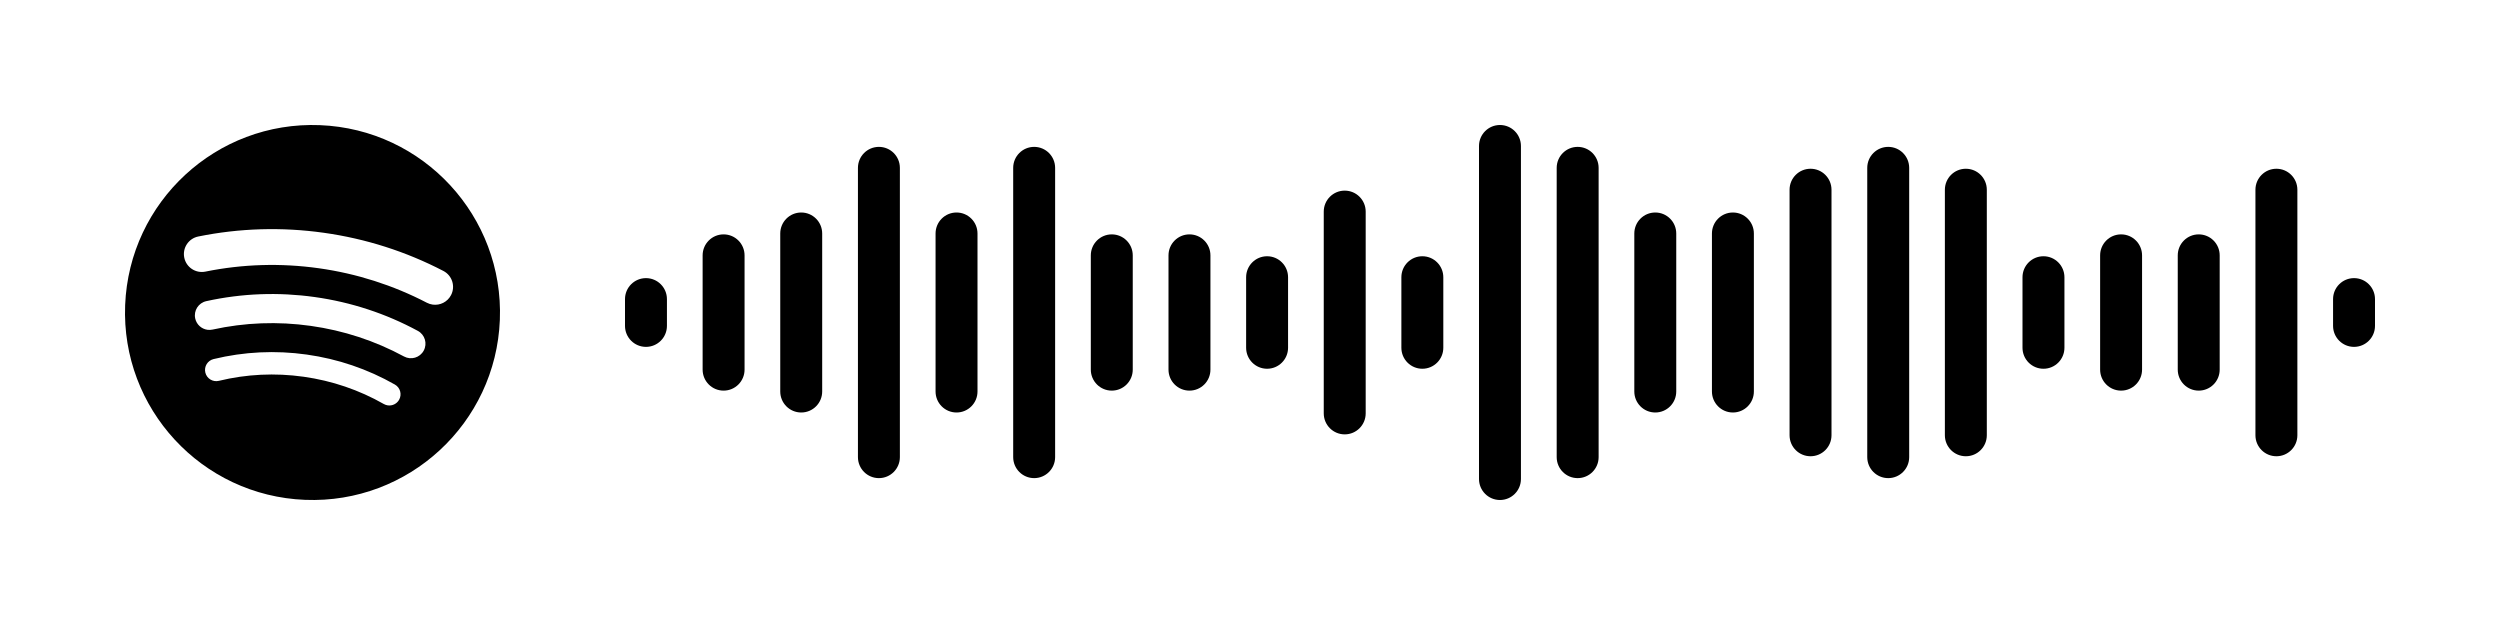
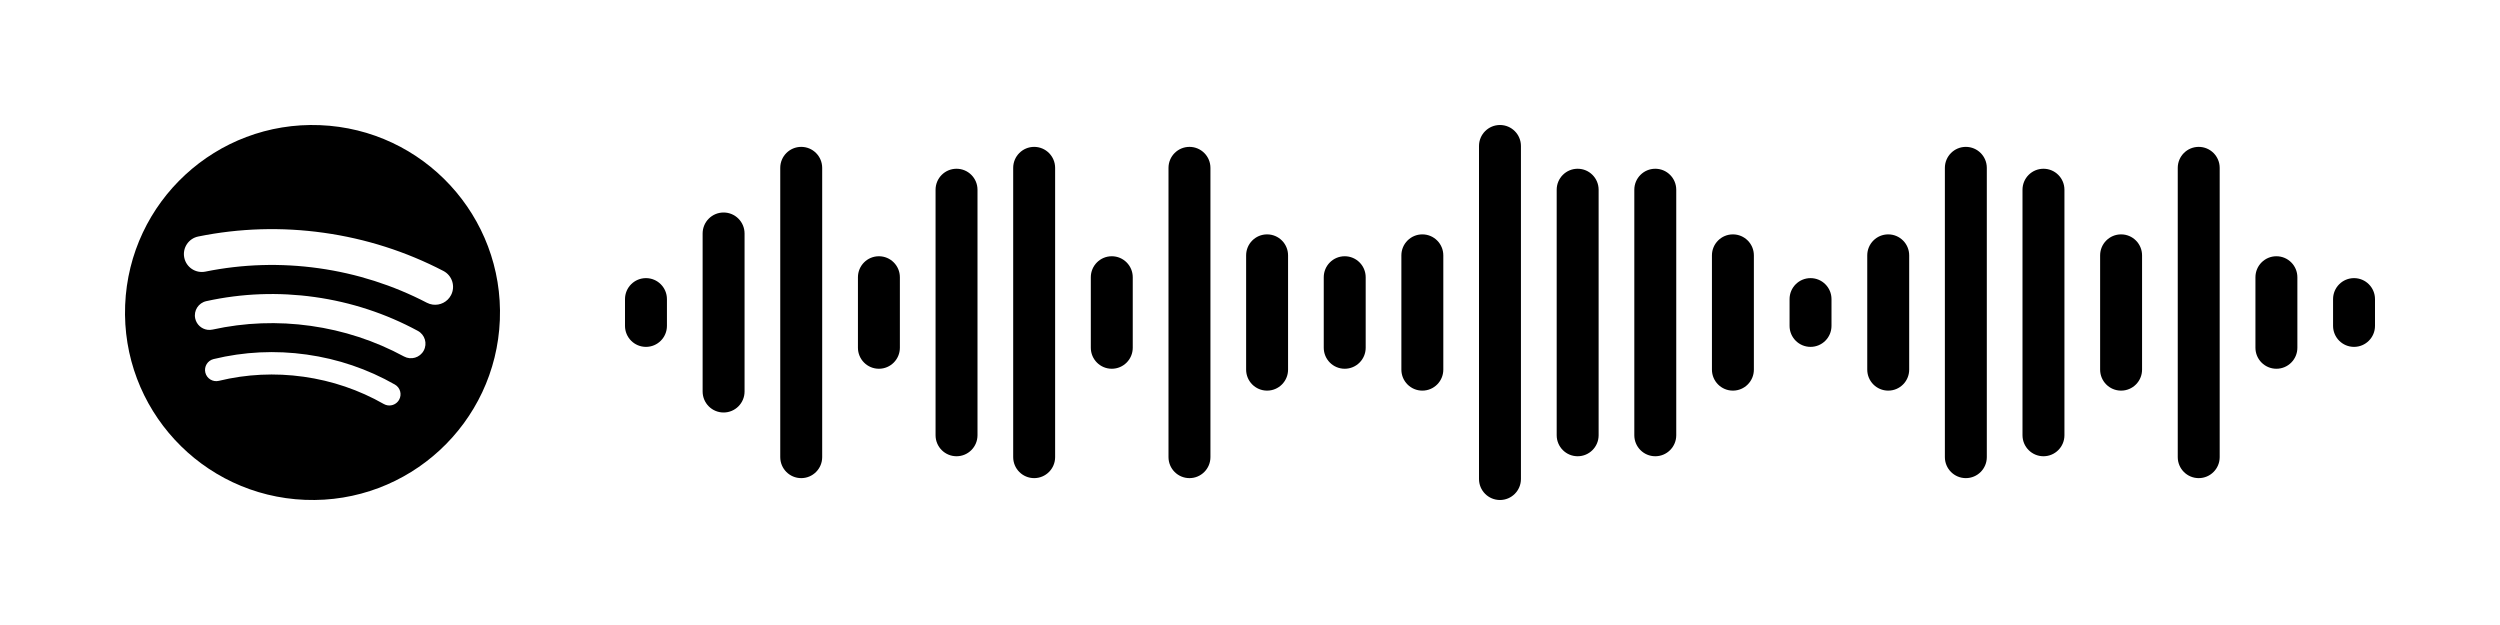
<svg xmlns="http://www.w3.org/2000/svg" width="640" height="160" viewBox="0 0 400 100">
  <rect x="0" y="0" width="400" height="100" fill="#ffffff" />
  <rect x="100.00" y="44.50" width="6.71" height="11.00" rx="3.36" ry="3.36" fill="#000000" />
-   <rect x="112.42" y="37.50" width="6.71" height="25.00" rx="3.36" ry="3.36" fill="#000000" />
-   <rect x="124.84" y="34.00" width="6.71" height="32.00" rx="3.36" ry="3.36" fill="#000000" />
-   <rect x="137.27" y="23.50" width="6.71" height="53.00" rx="3.36" ry="3.36" fill="#000000" />
-   <rect x="149.69" y="34.00" width="6.71" height="32.00" rx="3.36" ry="3.36" fill="#000000" />
+   <rect x="112.42" y="34.00" width="6.71" height="32.00" rx="3.36" ry="3.36" fill="#000000" />
+   <rect x="124.84" y="23.50" width="6.71" height="53.00" rx="3.36" ry="3.36" fill="#000000" />
+   <rect x="137.27" y="41.00" width="6.71" height="18.00" rx="3.36" ry="3.36" fill="#000000" />
+   <rect x="149.69" y="27.00" width="6.71" height="46.00" rx="3.36" ry="3.36" fill="#000000" />
  <rect x="162.11" y="23.50" width="6.71" height="53.00" rx="3.36" ry="3.36" fill="#000000" />
-   <rect x="174.53" y="37.50" width="6.71" height="25.00" rx="3.36" ry="3.36" fill="#000000" />
-   <rect x="186.96" y="37.50" width="6.71" height="25.00" rx="3.36" ry="3.36" fill="#000000" />
-   <rect x="199.38" y="41.00" width="6.71" height="18.00" rx="3.36" ry="3.36" fill="#000000" />
-   <rect x="211.80" y="30.50" width="6.71" height="39.00" rx="3.36" ry="3.36" fill="#000000" />
-   <rect x="224.22" y="41.00" width="6.71" height="18.00" rx="3.36" ry="3.36" fill="#000000" />
+   <rect x="174.53" y="41.00" width="6.71" height="18.00" rx="3.36" ry="3.36" fill="#000000" />
+   <rect x="186.96" y="23.50" width="6.71" height="53.00" rx="3.36" ry="3.36" fill="#000000" />
+   <rect x="199.38" y="37.50" width="6.71" height="25.00" rx="3.36" ry="3.36" fill="#000000" />
+   <rect x="211.80" y="41.00" width="6.71" height="18.00" rx="3.36" ry="3.36" fill="#000000" />
+   <rect x="224.22" y="37.50" width="6.71" height="25.00" rx="3.36" ry="3.36" fill="#000000" />
  <rect x="236.64" y="20.00" width="6.71" height="60.00" rx="3.36" ry="3.36" fill="#000000" />
-   <rect x="249.07" y="23.50" width="6.71" height="53.00" rx="3.36" ry="3.36" fill="#000000" />
-   <rect x="261.49" y="34.00" width="6.71" height="32.00" rx="3.36" ry="3.36" fill="#000000" />
-   <rect x="273.91" y="34.00" width="6.71" height="32.00" rx="3.36" ry="3.36" fill="#000000" />
-   <rect x="286.33" y="27.00" width="6.71" height="46.00" rx="3.36" ry="3.36" fill="#000000" />
-   <rect x="298.76" y="23.50" width="6.71" height="53.00" rx="3.36" ry="3.36" fill="#000000" />
-   <rect x="311.18" y="27.00" width="6.71" height="46.00" rx="3.36" ry="3.36" fill="#000000" />
-   <rect x="323.60" y="41.00" width="6.71" height="18.00" rx="3.36" ry="3.36" fill="#000000" />
+   <rect x="249.07" y="27.00" width="6.71" height="46.00" rx="3.36" ry="3.36" fill="#000000" />
+   <rect x="261.49" y="27.00" width="6.71" height="46.00" rx="3.36" ry="3.36" fill="#000000" />
+   <rect x="273.91" y="37.50" width="6.71" height="25.00" rx="3.36" ry="3.36" fill="#000000" />
+   <rect x="286.33" y="44.50" width="6.71" height="11.00" rx="3.36" ry="3.36" fill="#000000" />
+   <rect x="298.76" y="37.50" width="6.71" height="25.00" rx="3.36" ry="3.36" fill="#000000" />
+   <rect x="311.18" y="23.50" width="6.71" height="53.00" rx="3.36" ry="3.36" fill="#000000" />
+   <rect x="323.60" y="27.00" width="6.71" height="46.00" rx="3.36" ry="3.36" fill="#000000" />
  <rect x="336.02" y="37.50" width="6.71" height="25.00" rx="3.36" ry="3.36" fill="#000000" />
-   <rect x="348.44" y="37.50" width="6.71" height="25.00" rx="3.36" ry="3.36" fill="#000000" />
-   <rect x="360.87" y="27.00" width="6.71" height="46.00" rx="3.36" ry="3.36" fill="#000000" />
+   <rect x="348.44" y="23.50" width="6.71" height="53.00" rx="3.36" ry="3.36" fill="#000000" />
+   <rect x="360.87" y="41.00" width="6.71" height="18.00" rx="3.36" ry="3.36" fill="#000000" />
  <rect x="373.29" y="44.50" width="6.71" height="11.00" rx="3.36" ry="3.36" fill="#000000" />
  <g transform="translate(20,20)">
    <path fill="#000000" d="M31.19 0.024C14.635 -0.633 0.681 12.255 0.024 28.81C-0.633 45.367 12.255 59.319 28.81 59.976C45.366 60.633 59.319 47.746 59.976 31.189C60.633 14.634 47.745 0.681 31.19 0.024ZM43.853 43.972C43.479 44.629 42.752 44.959 42.047 44.86C41.829 44.83 41.614 44.758 41.41 44.643C37.446 42.386 33.124 40.916 28.567 40.276C24.009 39.636 19.451 39.856 15.017 40.934C14.056 41.167 13.087 40.577 12.854 39.615C12.62 38.654 13.21 37.686 14.171 37.452C19.047 36.268 24.058 36.025 29.066 36.728C34.073 37.432 38.823 39.047 43.183 41.529C44.042 42.019 44.343 43.112 43.853 43.972ZM47.796 36.097C47.184 37.228 45.771 37.65 44.64 37.037C40 34.527 34.977 32.879 29.71 32.139C24.444 31.399 19.161 31.598 14.009 32.732C13.73 32.794 13.452 32.802 13.185 32.765C12.249 32.633 11.449 31.936 11.234 30.959C10.958 29.703 11.752 28.46 13.008 28.184C18.704 26.93 24.542 26.71 30.358 27.527C36.176 28.345 41.726 30.166 46.856 32.941C47.987 33.553 48.408 34.966 47.796 36.097ZM52.166 27.219C51.59 28.326 50.394 28.9 49.224 28.736C48.91 28.692 48.599 28.594 48.301 28.44C42.899 25.631 37.08 23.773 31.006 22.919C24.933 22.066 18.827 22.247 12.859 23.459C11.308 23.773 9.795 22.771 9.481 21.22C9.166 19.669 10.168 18.156 11.719 17.841C18.327 16.5 25.084 16.299 31.804 17.244C38.524 18.188 44.964 20.244 50.946 23.354C52.35 24.085 52.896 25.815 52.166 27.219Z" />
  </g>
</svg>
